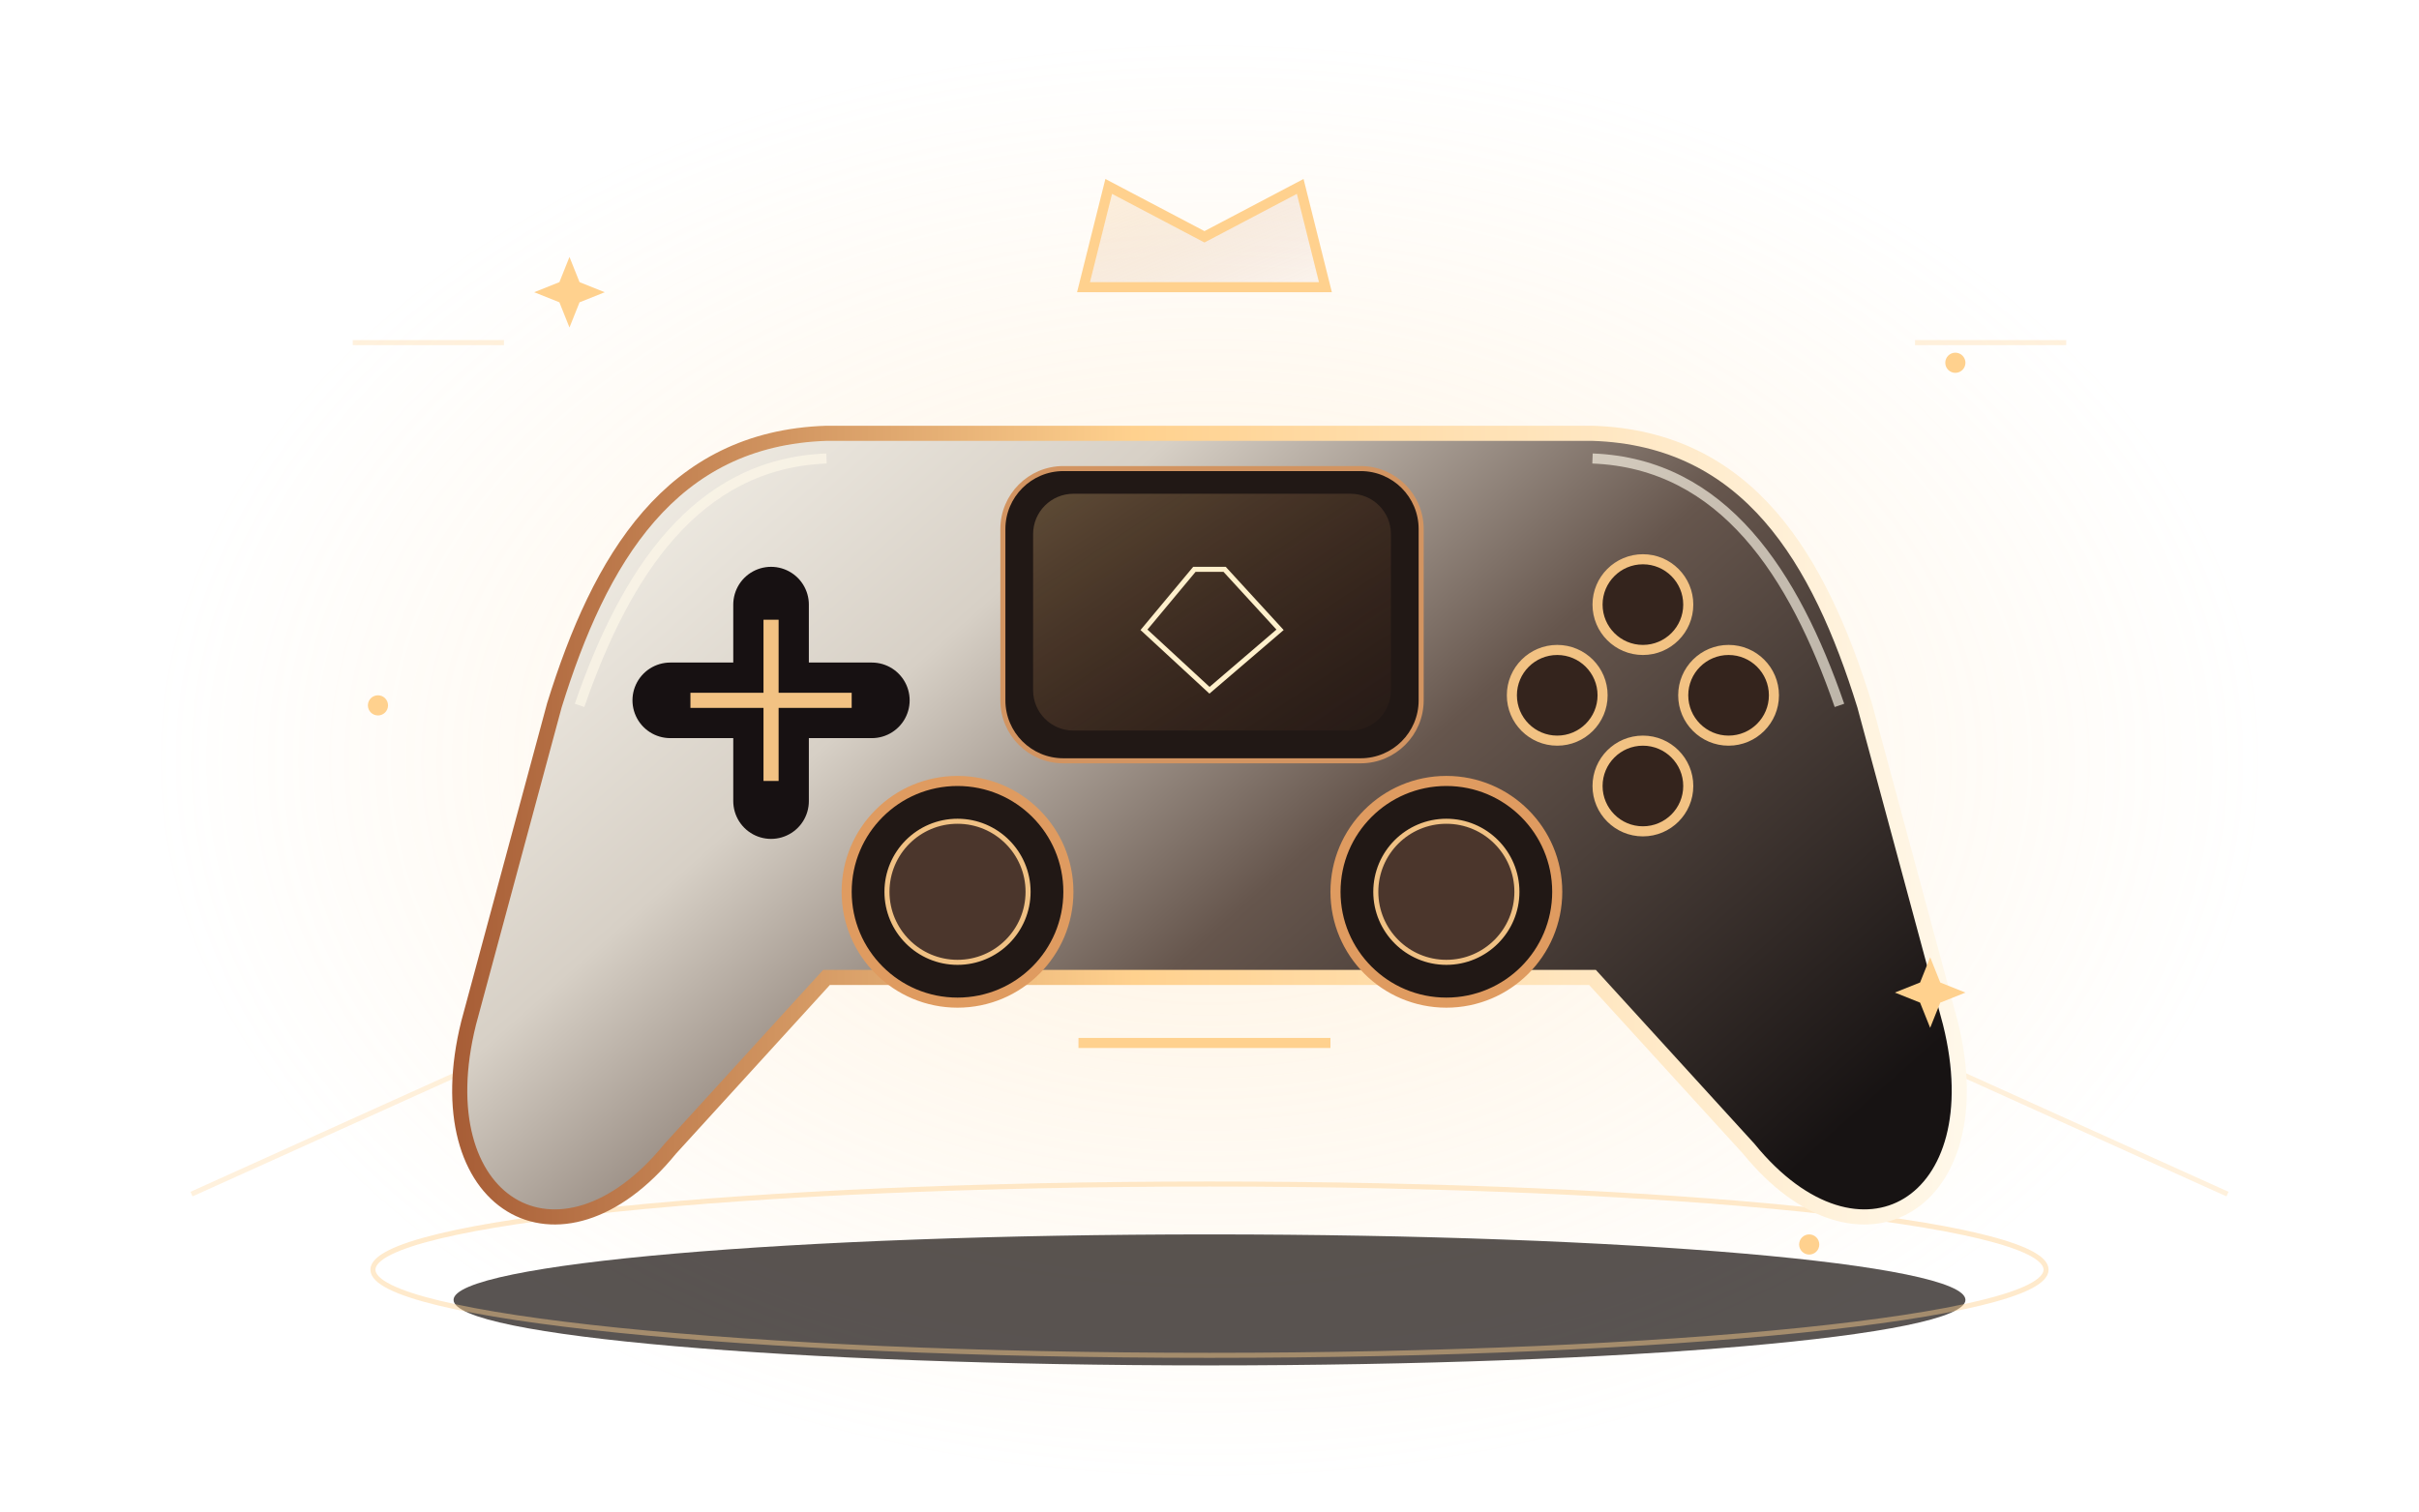
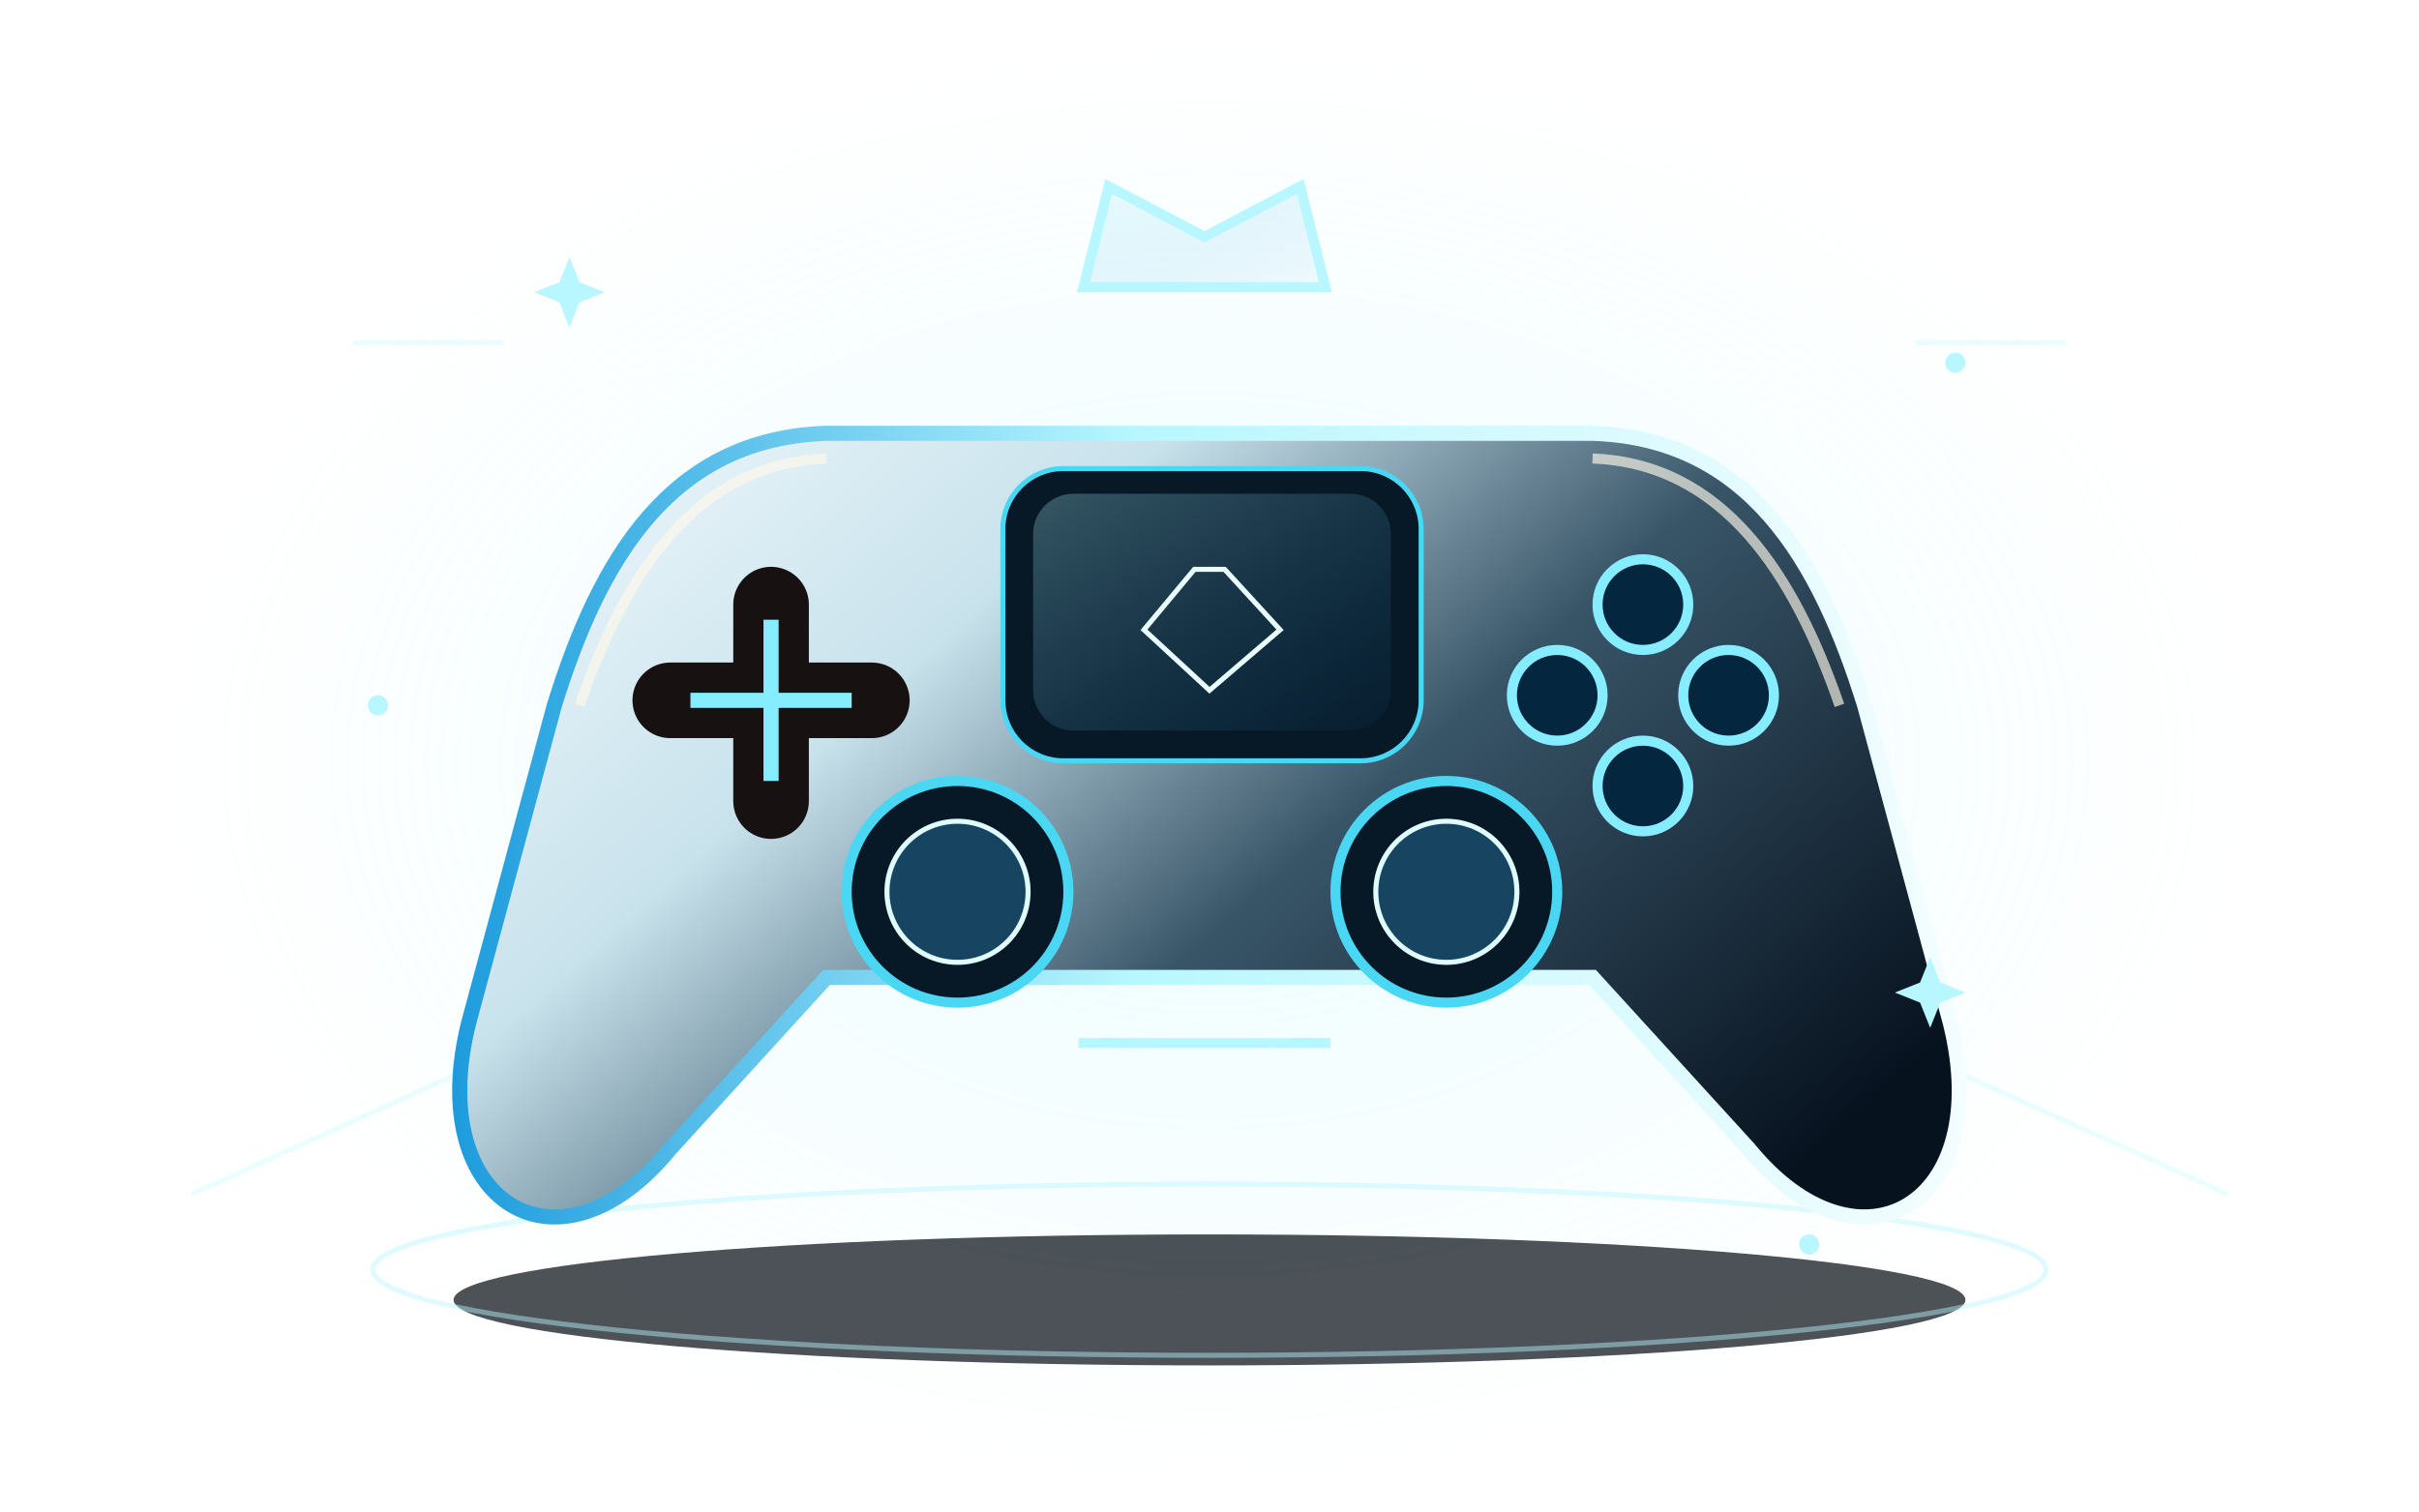
<svg xmlns="http://www.w3.org/2000/svg" viewBox="0 0 480 300" fill="none">
  <defs>
    <linearGradient id="shell" x1="130" y1="40" x2="325" y2="260" gradientUnits="userSpaceOnUse">
-       <stop stop-color="#fffdf6" />
-       <stop offset=".35" stop-color="#d7d0c6" />
-       <stop offset=".62" stop-color="#66564d" />
-       <stop offset="1" stop-color="#171313" />
+       <stop stop-color="#f8fdff" />
+       <stop offset=".35" stop-color="#c8e2ec" />
+       <stop offset=".62" stop-color="#385568" />
+       <stop offset="1" stop-color="#07121f" />
    </linearGradient>
    <linearGradient id="edge">
-       <stop stop-color="#a75d36" />
-       <stop offset=".45" stop-color="#ffd18e" />
-       <stop offset="1" stop-color="#fff8ea" />
+       <stop stop-color="#1d9cdd" />
+       <stop offset=".45" stop-color="#b8f7ff" />
+       <stop offset="1" stop-color="#f4fdff" />
    </linearGradient>
    <linearGradient id="glass" x2="1" y2="1">
-       <stop stop-color="#ffd18e" stop-opacity=".28" />
-       <stop offset="1" stop-color="#a75d36" stop-opacity=".04" />
+       <stop stop-color="#b8f7ff" stop-opacity=".28" />
+       <stop offset="1" stop-color="#1d9cdd" stop-opacity=".04" />
    </linearGradient>
    <radialGradient id="halo">
-       <stop stop-color="#ffd18e" stop-opacity=".27" />
-       <stop offset="1" stop-color="#ffd18e" stop-opacity="0" />
+       <stop stop-color="#b8f7ff" stop-opacity=".27" />
+       <stop offset="1" stop-color="#b8f7ff" stop-opacity="0" />
    </radialGradient>
  </defs>
  <ellipse cx="240" cy="151" rx="210" ry="144" fill="url(#halo)" />
-   <ellipse cx="240" cy="258" rx="150" ry="13" fill="#120b08" opacity=".7" />
-   <ellipse cx="240" cy="252" rx="166" ry="17" stroke="#ffd18e" stroke-opacity=".45" />
-   <path d="m38 237 62-28m280 0 62 28M70 68h30m280 0h30" stroke="#ffd18e" stroke-opacity=".3" />
+   <ellipse cx="240" cy="258" rx="150" ry="13" fill="#02080f" opacity=".7" />
+   <ellipse cx="240" cy="252" rx="166" ry="17" stroke="#b8f7ff" stroke-opacity=".45" />
+   <path d="m38 237 62-28m280 0 62 28M70 68h30m280 0h30" stroke="#b8f7ff" stroke-opacity=".3" />
  <g>
    <path d="M164 86c-31 1-45 25-54 54l-17 63c-9 36 18 52 40 25l31-34h152l31 34c22 27 49 11 40-25l-17-63c-9-29-23-53-54-54Z" fill="url(#shell)" stroke="url(#edge)" stroke-width="3" />
    <path d="M164 91c-26 1-40 23-49 49m201-49c26 1 40 23 49 49" stroke="#fff9ea" stroke-opacity=".65" stroke-width="2" />
-     <rect x="199" y="93" width="83" height="58" rx="12" fill="#211815" stroke="#d29461" />
+     <rect x="199" y="93" width="83" height="58" rx="12" fill="#071827" stroke="#48d8f5" />
    <rect x="205" y="98" width="71" height="47" rx="8" fill="url(#glass)" />
    <path d="M153 120v39m-20-20h40" stroke="#171112" stroke-width="15" stroke-linecap="round" />
-     <path d="M153 123v32m-16-16h32" stroke="#f2c283" stroke-width="3" />
-     <circle cx="190" cy="177" r="22" fill="#211815" stroke="#df9b60" stroke-width="2" />
-     <circle cx="190" cy="177" r="14" fill="#4b362c" stroke="#f0c184" />
-     <circle cx="287" cy="177" r="22" fill="#211815" stroke="#df9b60" stroke-width="2" />
-     <circle cx="287" cy="177" r="14" fill="#4b362c" stroke="#f0c184" />
-     <g fill="#34241d" stroke="#f2c283" stroke-width="2">
+     <path d="M153 123v32m-16-16h32" stroke="#85edff" stroke-width="3" />
+     <circle cx="190" cy="177" r="22" fill="#071827" stroke="#49d7f3" stroke-width="2" />
+     <circle cx="190" cy="177" r="14" fill="#174461" stroke="#dffcff" />
+     <circle cx="287" cy="177" r="22" fill="#071827" stroke="#49d7f3" stroke-width="2" />
+     <circle cx="287" cy="177" r="14" fill="#174461" stroke="#dffcff" />
+     <g fill="#05263f" stroke="#85edff" stroke-width="2">
      <circle cx="326" cy="120" r="9" />
      <circle cx="309" cy="138" r="9" />
      <circle cx="343" cy="138" r="9" />
      <circle cx="326" cy="156" r="9" />
    </g>
-     <path d="m237 113-10 12 13 12 14-12-11-12Z" stroke="#fff0cc" />
-     <path d="m215 57 5-20 19 10 19-10 5 20Z" fill="url(#glass)" stroke="#ffd18e" stroke-width="2" />
-     <path d="M214 207h50" stroke="#ffd18e" stroke-width="2" />
+     <path d="m237 113-10 12 13 12 14-12-11-12Z" stroke="#e9fdff" />
+     <path d="m215 57 5-20 19 10 19-10 5 20Z" fill="url(#glass)" stroke="#b8f7ff" stroke-width="2" />
+     <path d="M214 207h50" stroke="#b8f7ff" stroke-width="2" />
  </g>
-   <g fill="#ffd18e">
+   <g fill="#b8f7ff">
    <circle cx="75" cy="140" r="2" />
    <circle cx="388" cy="72" r="2" />
    <circle cx="359" cy="247" r="2" />
    <path d="m113 51 2 5 5 2-5 2-2 5-2-5-5-2 5-2Zm270 139 2 5 5 2-5 2-2 5-2-5-5-2 5-2Z" />
  </g>
</svg>
